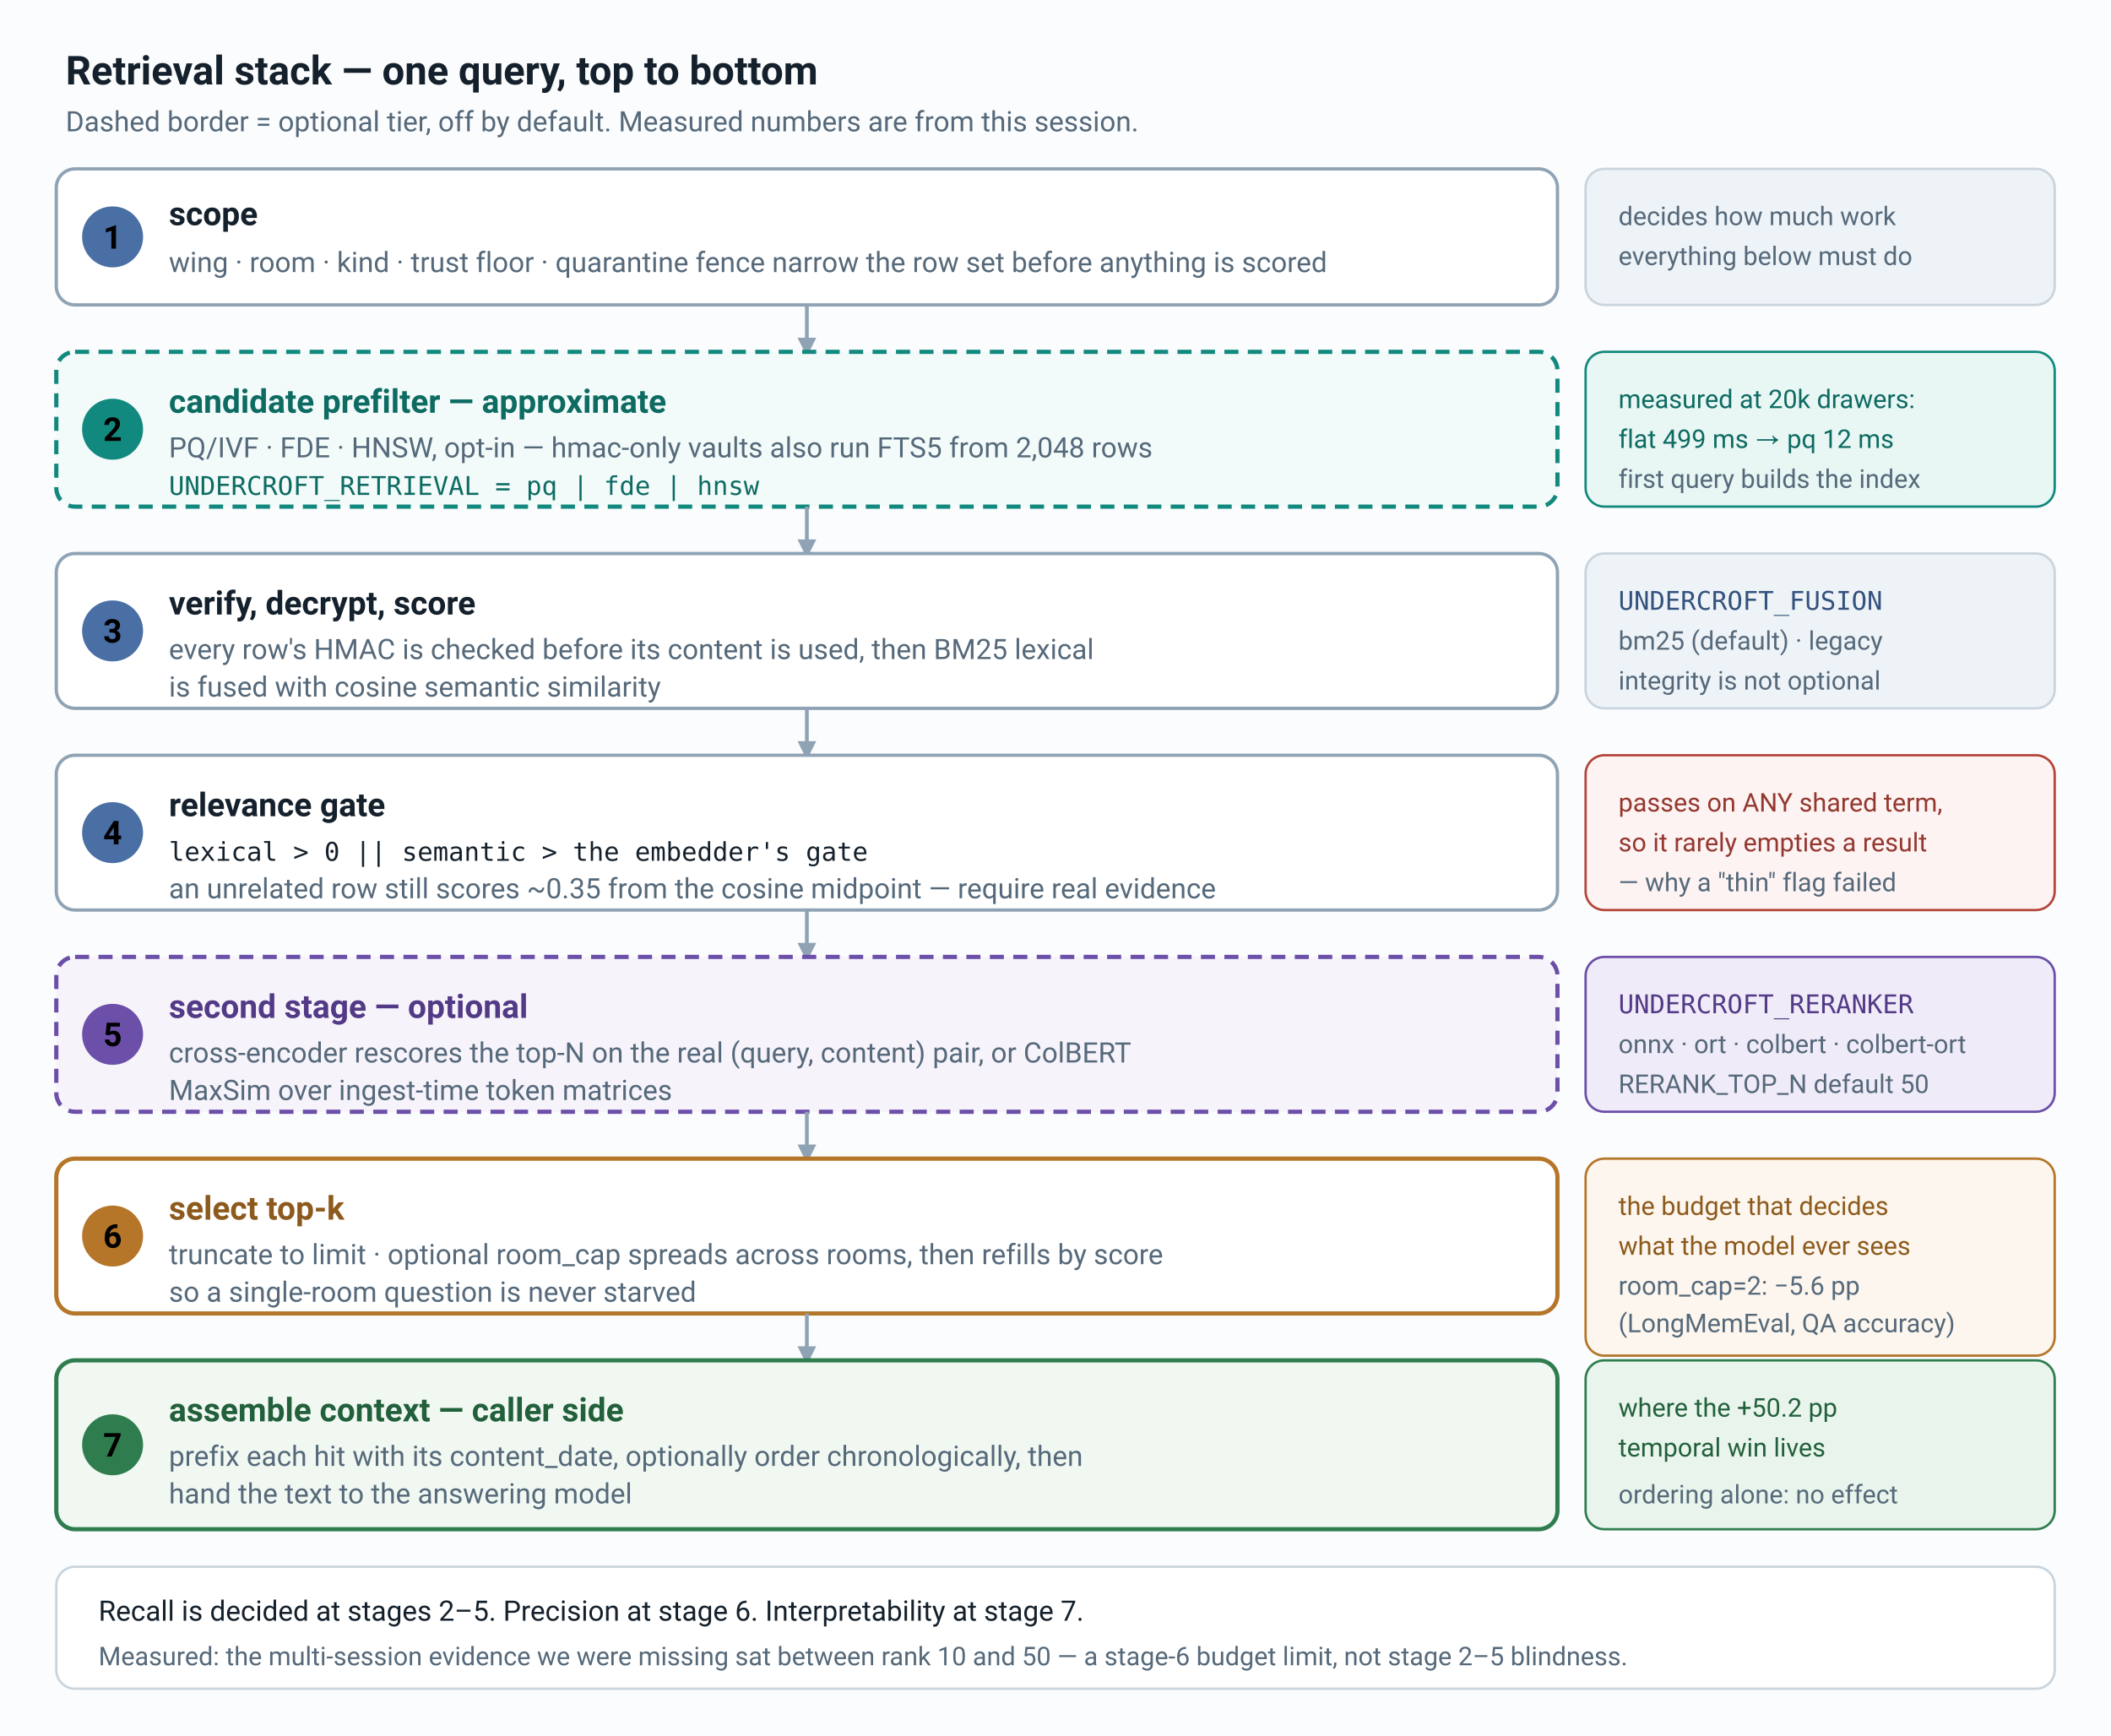
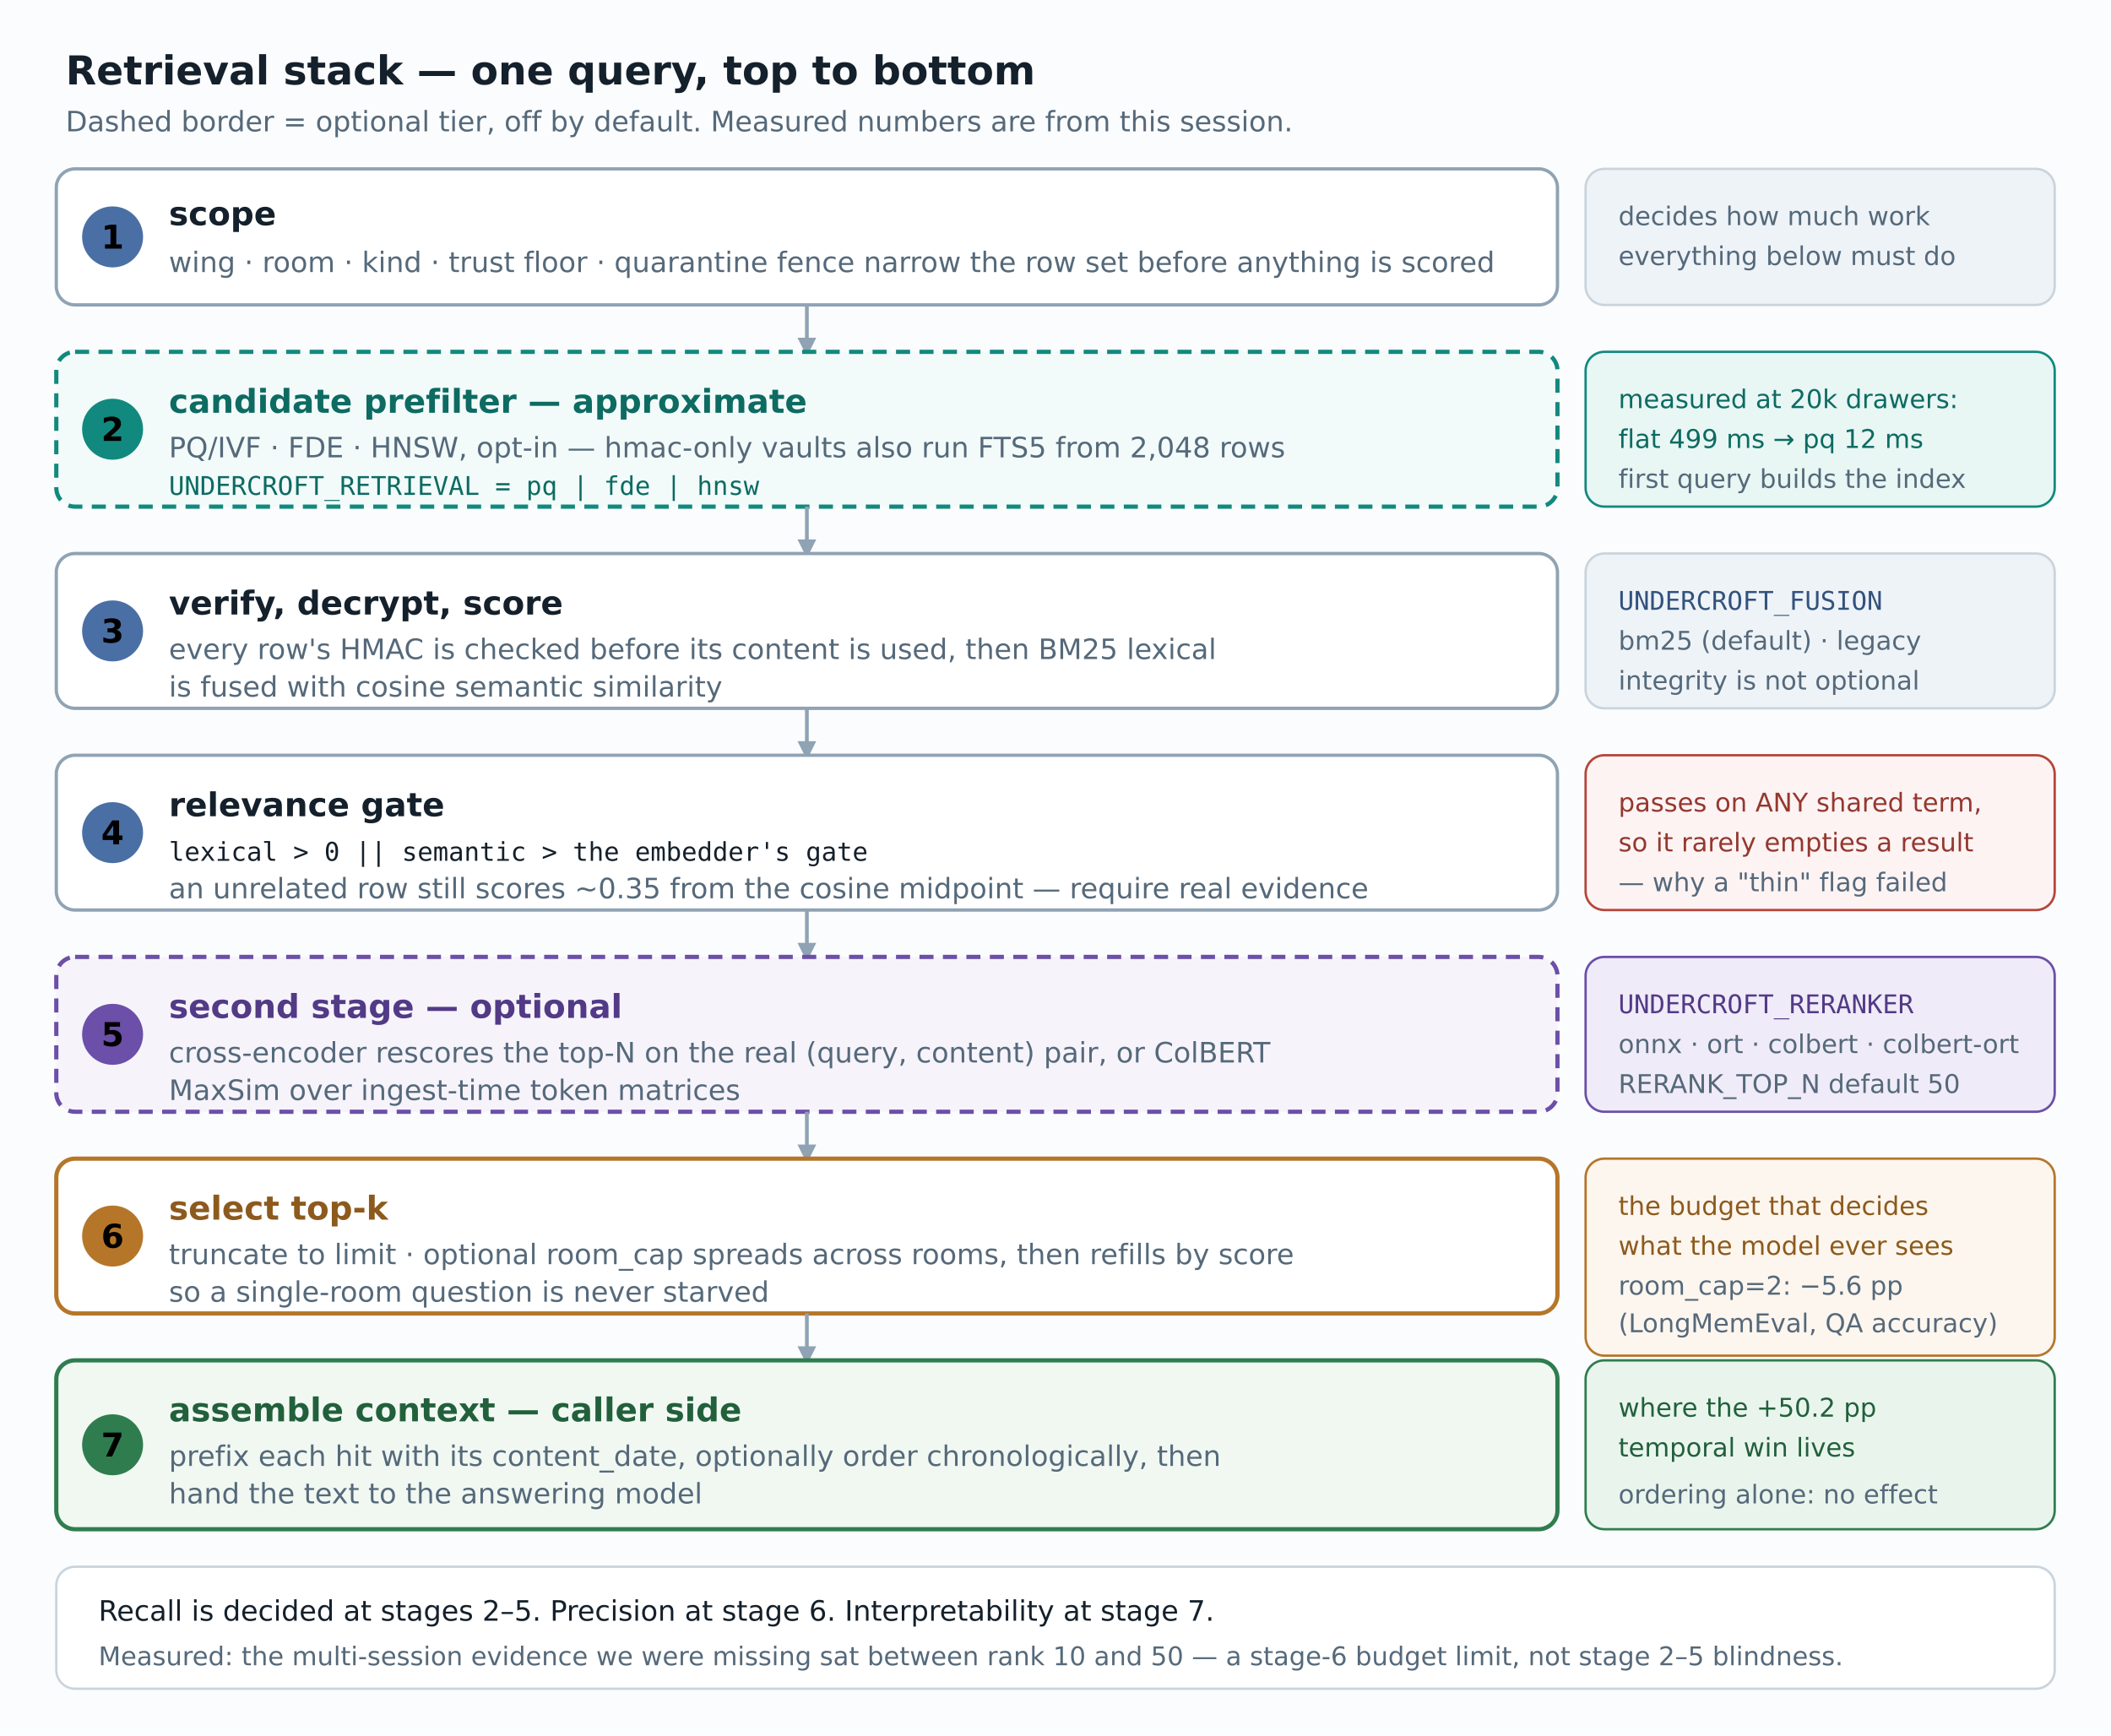
<svg xmlns="http://www.w3.org/2000/svg" viewBox="0 0 900 740" width="900" height="740" role="img" aria-labelledby="t d">
  <style>
-   .f { font-family: -apple-system, BlinkMacSystemFont, "Segoe UI", Roboto, Helvetica, Arial, sans-serif; }
+   .f { font-family: "DejaVu Sans", "Noto Sans", sans-serif; }
  .h { font-size: 17px; font-weight: 600; }
  .l { font-size: 14px; font-weight: 600; }
  .b { font-size: 12px; }
  .s { font-size: 11px; }
-   .mono { font-family: ui-monospace, SFMono-Regular, Menlo, Consolas, monospace; font-size: 11px; }
+   .mono { font-family: "DejaVu Sans Mono", monospace; font-size: 11px; }
  .ink { fill: var(--d-ink,#14202b); }
  .dim { fill: var(--d-dim,#55697a); }
  @media (prefers-color-scheme: dark) {
    svg { --d-bg:#0f1419; --d-card:#161c23; --d-card2:#1b222b; --d-line:#2b3540;
      --d-line2:#4a5b6b; --d-ink:#e4ebf1; --d-dim:#9aabba; --d-on:#0f1419;
      --d-teal:#2ba99c; --d-teal-bg:#0e2523; --d-teal-bg2:#123430; --d-teal-ink:#6fd8cc;
      --d-blue:#6d94c8; --d-blue-bg:#131d2b; --d-blue-ink:#9dbde3;
      --d-amber:#d1953f; --d-amber-bg:#261c0f; --d-amber-ink:#e8bc78;
      --d-violet:#9277c9; --d-violet-bg:#1c1730; --d-violet-bg2:#241d3d; --d-violet-ink:#b9a3e3;
      --d-green:#4fa570; --d-green-bg:#10231a; --d-green-bg2:#153021; --d-green-ink:#86cf9f;
      --d-red:#d1685c; --d-red-bg:#2a1614; --d-red-ink:#eb9a90; }
  }
</style>
  <rect width="900" height="740" fill="var(--d-bg,#fbfcfd)" />
  <text x="28" y="36" class="f h ink">Retrieval stack — one query, top to bottom</text>
  <text x="28" y="56" class="f b dim">Dashed border = optional tier, off by default. Measured numbers are from this session.</text>
  <rect x="24" y="72" width="640" height="58" rx="8" fill="var(--d-card,#ffffff)" stroke="var(--d-line2,#8fa3b4)" stroke-width="1.4" />
  <circle cx="48" cy="101" r="13" fill="var(--d-blue,#4a6fa5)" />
  <text x="48" y="106" class="f l" fill="var(--d-on,var(--d-card,#ffffff))" text-anchor="middle">1</text>
  <text x="72" y="96" class="f l ink">scope</text>
  <text x="72" y="116" class="f b dim">wing · room · kind · trust floor · quarantine fence narrow the row set before anything is scored</text>
  <rect x="676" y="72" width="200" height="58" rx="8" fill="var(--d-blue-bg,#eef3f8)" stroke="var(--d-line,#c9d4dd)" />
  <text x="690" y="96" class="f s dim">decides how much work</text>
  <text x="690" y="113" class="f s dim">everything below must do</text>
  <path d="M344 130 L344 148" stroke="var(--d-line2,#8fa3b4)" stroke-width="1.6" marker-end="url(#a)" />
  <rect x="24" y="150" width="640" height="66" rx="8" fill="var(--d-teal-bg,#f2fbfa)" stroke="var(--d-teal,#12897e)" stroke-width="1.8" stroke-dasharray="6 4" />
  <circle cx="48" cy="183" r="13" fill="var(--d-teal,#12897e)" />
  <text x="48" y="188" class="f l" fill="var(--d-on,var(--d-card,#ffffff))" text-anchor="middle">2</text>
  <text x="72" y="176" class="f l" fill="var(--d-teal-ink,#0d6b62)">candidate prefilter — approximate</text>
  <text x="72" y="195" class="f b dim">PQ/IVF · FDE · HNSW, opt-in — hmac-only vaults also run FTS5 from 2,048 rows</text>
  <text x="72" y="211" class="f mono" fill="var(--d-teal-ink,#0d6b62)">UNDERCROFT_RETRIEVAL = pq | fde | hnsw</text>
  <rect x="676" y="150" width="200" height="66" rx="8" fill="var(--d-teal-bg2,#e8f6f4)" stroke="var(--d-teal,#12897e)" />
  <text x="690" y="174" class="f s" fill="var(--d-teal-ink,#0d6b62)">measured at 20k drawers:</text>
  <text x="690" y="191" class="f s" fill="var(--d-teal-ink,#0d6b62)">flat 499 ms → pq 12 ms</text>
  <text x="690" y="208" class="f s dim">first query builds the index</text>
  <path d="M344 216 L344 234" stroke="var(--d-line2,#8fa3b4)" stroke-width="1.6" marker-end="url(#a)" />
  <rect x="24" y="236" width="640" height="66" rx="8" fill="var(--d-card,#ffffff)" stroke="var(--d-line2,#8fa3b4)" stroke-width="1.4" />
  <circle cx="48" cy="269" r="13" fill="var(--d-blue,#4a6fa5)" />
  <text x="48" y="274" class="f l" fill="var(--d-on,var(--d-card,#ffffff))" text-anchor="middle">3</text>
  <text x="72" y="262" class="f l ink">verify, decrypt, score</text>
  <text x="72" y="281" class="f b dim">every row's HMAC is checked before its content is used, then BM25 lexical</text>
  <text x="72" y="297" class="f b dim">is fused with cosine semantic similarity</text>
  <rect x="676" y="236" width="200" height="66" rx="8" fill="var(--d-blue-bg,#eef3f8)" stroke="var(--d-line,#c9d4dd)" />
  <text x="690" y="260" class="f mono" fill="var(--d-blue-ink,#33527d)">UNDERCROFT_FUSION</text>
  <text x="690" y="277" class="f s dim">bm25 (default) · legacy</text>
  <text x="690" y="294" class="f s dim">integrity is not optional</text>
  <path d="M344 302 L344 320" stroke="var(--d-line2,#8fa3b4)" stroke-width="1.6" marker-end="url(#a)" />
  <rect x="24" y="322" width="640" height="66" rx="8" fill="var(--d-card,#ffffff)" stroke="var(--d-line2,#8fa3b4)" stroke-width="1.4" />
  <circle cx="48" cy="355" r="13" fill="var(--d-blue,#4a6fa5)" />
  <text x="48" y="360" class="f l" fill="var(--d-on,var(--d-card,#ffffff))" text-anchor="middle">4</text>
  <text x="72" y="348" class="f l ink">relevance gate</text>
  <text x="72" y="367" class="f mono ink">lexical &gt; 0 || semantic &gt; the embedder's gate</text>
  <text x="72" y="383" class="f b dim">an unrelated row still scores ~0.35 from the cosine midpoint — require real evidence</text>
  <rect x="676" y="322" width="200" height="66" rx="8" fill="var(--d-red-bg,#fdf3f3)" stroke="var(--d-red,#b5453a)" />
  <text x="690" y="346" class="f s" fill="var(--d-red-ink,#94382f)">passes on ANY shared term,</text>
  <text x="690" y="363" class="f s" fill="var(--d-red-ink,#94382f)">so it rarely empties a result</text>
  <text x="690" y="380" class="f s dim">— why a "thin" flag failed</text>
  <path d="M344 388 L344 406" stroke="var(--d-line2,#8fa3b4)" stroke-width="1.6" marker-end="url(#a)" />
  <rect x="24" y="408" width="640" height="66" rx="8" fill="var(--d-violet-bg,#f6f3fb)" stroke="var(--d-violet,#6b4fa8)" stroke-width="1.8" stroke-dasharray="6 4" />
  <circle cx="48" cy="441" r="13" fill="var(--d-violet,#6b4fa8)" />
  <text x="48" y="446" class="f l" fill="var(--d-on,var(--d-card,#ffffff))" text-anchor="middle">5</text>
  <text x="72" y="434" class="f l" fill="var(--d-violet-ink,#523a86)">second stage — optional</text>
  <text x="72" y="453" class="f b dim">cross-encoder rescores the top-N on the real (query, content) pair, or ColBERT</text>
  <text x="72" y="469" class="f b dim">MaxSim over ingest-time token matrices</text>
  <rect x="676" y="408" width="200" height="66" rx="8" fill="var(--d-violet-bg2,#f0ebf8)" stroke="var(--d-violet,#6b4fa8)" />
  <text x="690" y="432" class="f mono" fill="var(--d-violet-ink,#523a86)">UNDERCROFT_RERANKER</text>
  <text x="690" y="449" class="f s dim">onnx · ort · colbert · colbert-ort</text>
  <text x="690" y="466" class="f s dim">RERANK_TOP_N default 50</text>
  <path d="M344 474 L344 492" stroke="var(--d-line2,#8fa3b4)" stroke-width="1.6" marker-end="url(#a)" />
  <rect x="24" y="494" width="640" height="66" rx="8" fill="var(--d-card,#ffffff)" stroke="var(--d-amber,#b5762a)" stroke-width="1.8" />
  <circle cx="48" cy="527" r="13" fill="var(--d-amber,#b5762a)" />
  <text x="48" y="532" class="f l" fill="var(--d-on,var(--d-card,#ffffff))" text-anchor="middle">6</text>
  <text x="72" y="520" class="f l" fill="var(--d-amber-ink,#8d5a1d)">select top-k</text>
  <text x="72" y="539" class="f b dim">truncate to limit · optional room_cap spreads across rooms, then refills by score</text>
  <text x="72" y="555" class="f b dim">so a single-room question is never starved</text>
  <rect x="676" y="494" width="200" height="84" rx="8" fill="var(--d-amber-bg,#fdf6ee)" stroke="var(--d-amber,#b5762a)" />
  <text x="690" y="518" class="f s" fill="var(--d-amber-ink,#8d5a1d)">the budget that decides</text>
  <text x="690" y="535" class="f s" fill="var(--d-amber-ink,#8d5a1d)">what the model ever sees</text>
  <text x="690" y="552" class="f s dim">room_cap=2: −5.6 pp</text>
  <text x="690" y="568" class="f s dim">(LongMemEval, QA accuracy)</text>
  <path d="M344 560 L344 578" stroke="var(--d-line2,#8fa3b4)" stroke-width="1.6" marker-end="url(#a)" />
  <rect x="24" y="580" width="640" height="72" rx="8" fill="var(--d-green-bg,#f1f8f2)" stroke="var(--d-green,#2f7d4f)" stroke-width="1.8" />
  <circle cx="48" cy="616" r="13" fill="var(--d-green,#2f7d4f)" />
  <text x="48" y="621" class="f l" fill="var(--d-on,var(--d-card,#ffffff))" text-anchor="middle">7</text>
  <text x="72" y="606" class="f l" fill="var(--d-green-ink,#22603c)">assemble context — caller side</text>
  <text x="72" y="625" class="f b dim">prefix each hit with its content_date, optionally order chronologically, then</text>
  <text x="72" y="641" class="f b dim">hand the text to the answering model</text>
  <rect x="676" y="580" width="200" height="72" rx="8" fill="var(--d-green-bg2,#e9f5ec)" stroke="var(--d-green,#2f7d4f)" />
  <text x="690" y="604" class="f s" fill="var(--d-green-ink,#22603c)">where the +50.2 pp</text>
  <text x="690" y="621" class="f s" fill="var(--d-green-ink,#22603c)">temporal win lives</text>
  <text x="690" y="641" class="f s dim">ordering alone: no effect</text>
  <rect x="24" y="668" width="852" height="52" rx="8" fill="var(--d-card,#ffffff)" stroke="var(--d-line,#c9d4dd)" />
  <text x="42" y="691" class="f b ink">Recall is decided at stages 2–5. Precision at stage 6. Interpretability at stage 7.</text>
  <text x="42" y="710" class="f s dim">Measured: the multi-session evidence we were missing sat between rank 10 and 50 — a stage-6 budget limit, not stage 2–5 blindness.</text>
  <defs>
    <marker id="a" viewBox="0 0 10 10" refX="5" refY="5" markerWidth="5" markerHeight="5" orient="auto-start-reverse">
      <path d="M 0 0 L 10 5 L 0 10 z" fill="var(--d-line2,#8fa3b4)" />
    </marker>
  </defs>
</svg>
